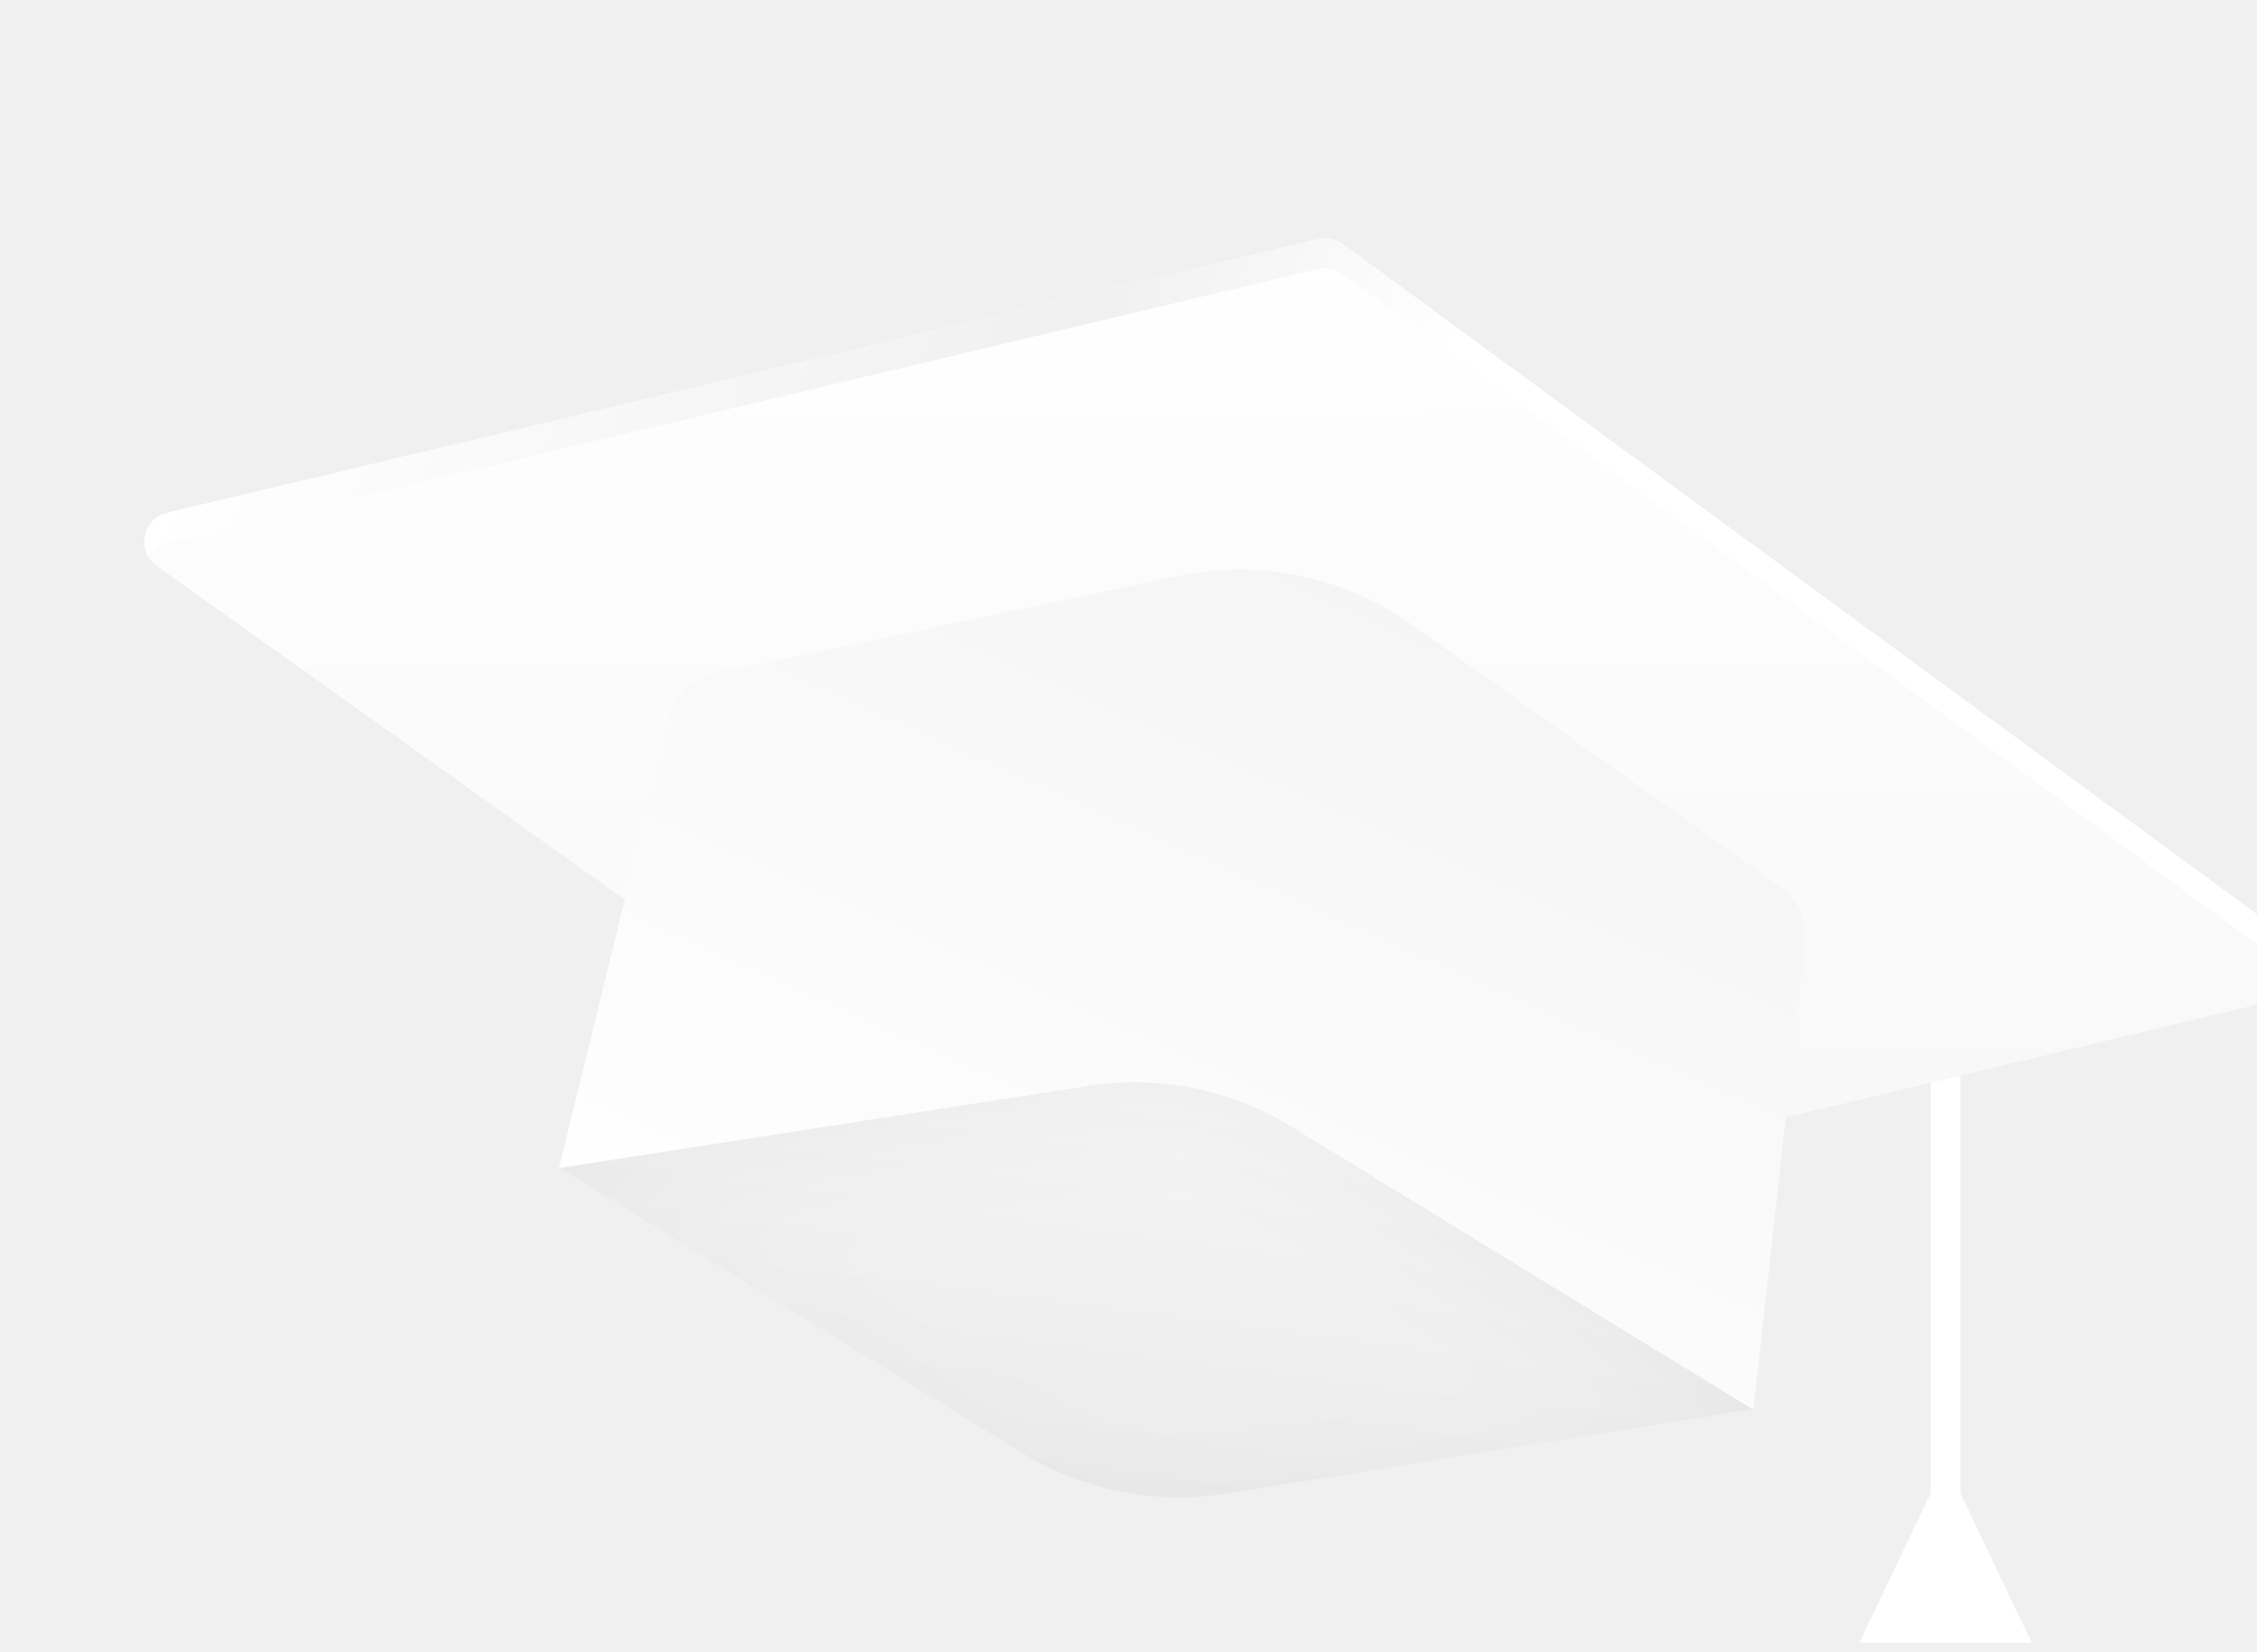
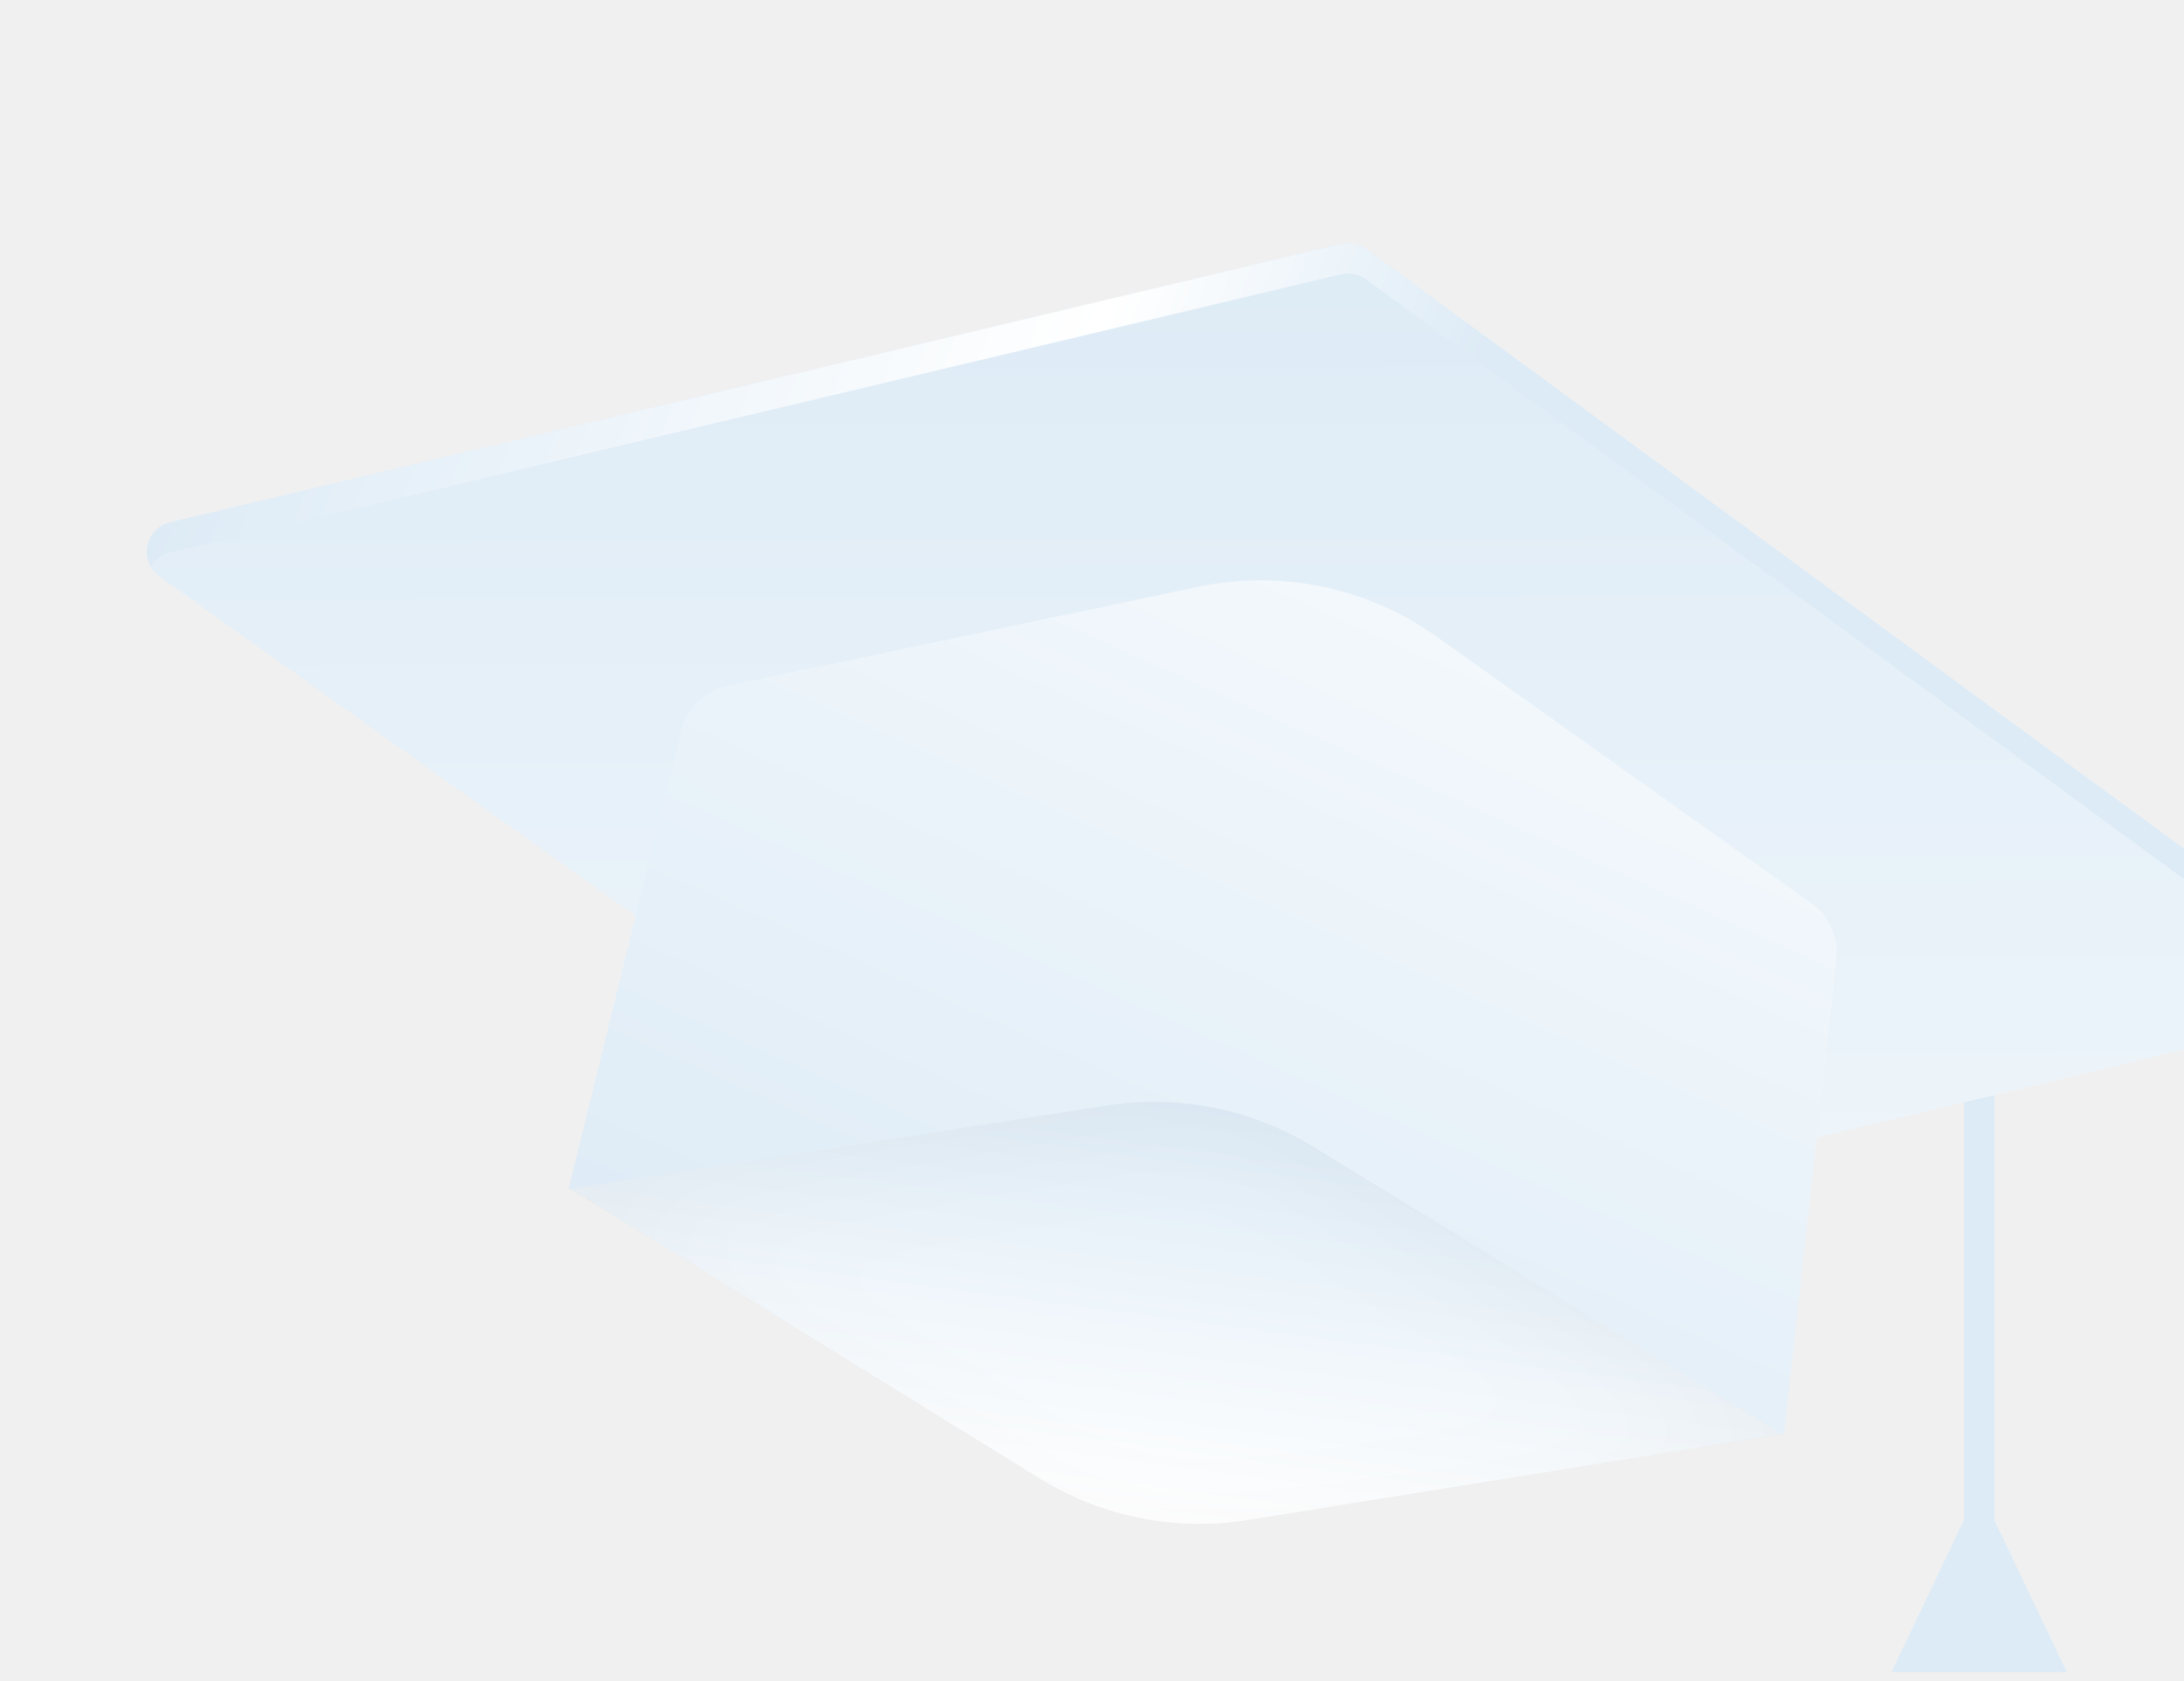
- <svg xmlns="http://www.w3.org/2000/svg" width="82" height="60" viewBox="0 0 82 60" fill="none">
-   <path d="M70.141 54.262L67.553 59.685L73.815 59.685L71.226 54.262L70.141 54.262ZM70.141 36.709L70.141 54.804L71.226 54.804L71.226 36.709L70.141 36.709Z" fill="white" />
-   <path d="M47.896 8.688C48.205 8.614 48.531 8.68 48.788 8.868L83.488 34.309C84.233 34.856 83.998 36.024 83.099 36.239L42.095 46.055C41.79 46.128 41.468 46.066 41.213 45.883L5.701 20.567C4.943 20.026 5.174 18.844 6.08 18.629L47.896 8.688Z" fill="url(#paint0_linear_4427_7653)" />
-   <path fill-rule="evenodd" clip-rule="evenodd" d="M48.788 8.869C48.531 8.681 48.205 8.615 47.895 8.689L6.08 18.629C5.334 18.806 5.046 19.638 5.389 20.228C5.527 19.984 5.762 19.79 6.08 19.714L47.895 9.773C48.205 9.7 48.531 9.766 48.788 9.954L83.488 35.395C83.617 35.489 83.716 35.602 83.788 35.726C84.042 35.278 83.97 34.664 83.488 34.31L48.788 8.869Z" fill="url(#paint1_linear_4427_7653)" />
-   <g filter="url(#filter0_i_4427_7653)">
-     <path d="M37.135 52.78L20.321 42.392L43.685 38.412L63.736 51.18L44.557 54.262C41.985 54.675 39.351 54.149 37.135 52.78Z" fill="url(#paint2_linear_4427_7653)" />
+ <svg xmlns="http://www.w3.org/2000/svg" width="78" height="60" viewBox="0 0 78 60" fill="none">
+   <path d="M70.141 54.285L67.553 59.708L73.815 59.708L71.226 54.285L70.141 54.285ZM70.141 36.732L70.141 54.827L71.226 54.827L71.226 36.732L70.141 36.732Z" fill="#DDEBF6" />
+   <path d="M47.895 8.711C48.205 8.638 48.531 8.704 48.788 8.892L83.488 34.333C84.233 34.879 83.998 36.047 83.099 36.262L42.095 46.078C41.79 46.151 41.468 46.089 41.213 45.907L5.701 20.59C4.943 20.05 5.174 18.867 6.08 18.652L47.895 8.711Z" fill="url(#paint0_linear_4691_18663)" />
+   <path fill-rule="evenodd" clip-rule="evenodd" d="M48.788 8.892C48.531 8.704 48.205 8.638 47.895 8.712L6.08 18.652C5.334 18.829 5.046 19.661 5.389 20.251C5.527 20.007 5.762 19.812 6.08 19.737L47.895 9.796C48.205 9.723 48.531 9.789 48.788 9.977L83.488 35.418C83.617 35.512 83.716 35.625 83.788 35.749C84.042 35.301 83.97 34.687 83.488 34.333L48.788 8.892Z" fill="url(#paint1_linear_4691_18663)" />
+   <g filter="url(#filter0_i_4691_18663)">
+     <path d="M37.135 52.803L20.321 42.416L43.685 38.436L63.736 51.203L44.557 54.285C41.985 54.698 39.351 54.172 37.135 52.803Z" fill="url(#paint2_linear_4691_18663)" />
  </g>
-   <path d="M24.322 26.075C24.521 25.265 25.166 24.641 25.982 24.469L42.789 20.932C45.752 20.308 48.842 20.952 51.31 22.708L64.692 32.228C65.334 32.685 65.678 33.453 65.591 34.235L63.705 51.222L46.89 40.921C44.698 39.578 42.101 39.057 39.56 39.452L20.307 42.441L24.322 26.075Z" fill="url(#paint3_linear_4427_7653)" />
+   <path d="M24.322 26.098C24.521 25.288 25.166 24.664 25.982 24.492L42.788 20.955C45.752 20.332 48.842 20.976 51.309 22.731L64.692 32.252C65.334 32.708 65.678 33.476 65.591 34.259L63.705 51.245L46.89 40.944C44.698 39.601 42.1 39.081 39.56 39.475L20.306 42.465L24.322 26.098Z" fill="url(#paint3_linear_4691_18663)" />
  <defs>
-     <filter id="filter0_i_4427_7653" x="20.321" y="38.412" width="43.415" height="17.072" filterUnits="userSpaceOnUse" color-interpolation-filters="sRGB">
+     <filter id="filter0_i_4691_18663" x="20.321" y="38.435" width="43.415" height="17.071" filterUnits="userSpaceOnUse" color-interpolation-filters="sRGB">
      <feFlood flood-opacity="0" result="BackgroundImageFix" />
      <feBlend mode="normal" in="SourceGraphic" in2="BackgroundImageFix" result="shape" />
      <feColorMatrix in="SourceAlpha" type="matrix" values="0 0 0 0 0 0 0 0 0 0 0 0 0 0 0 0 0 0 127 0" result="hardAlpha" />
      <feOffset dy="1.085" />
      <feGaussianBlur stdDeviation="2.169" />
      <feComposite in2="hardAlpha" operator="arithmetic" k2="-1" k3="1" />
      <feColorMatrix type="matrix" values="0 0 0 0 0 0 0 0 0 0 0 0 0 0 0 0 0 0 0.03 0" />
-       <feBlend mode="normal" in2="shape" result="effect1_innerShadow_4427_7653" />
+       <feBlend mode="normal" in2="shape" result="effect1_innerShadow_4691_18663" />
    </filter>
-     <linearGradient id="paint0_linear_4427_7653" x1="47.54" y1="7.929" x2="47.706" y2="77.788" gradientUnits="userSpaceOnUse">
-       <stop stop-color="white" />
-       <stop offset="1" stop-color="#F0F0F0" />
-     </linearGradient>
-     <linearGradient id="paint1_linear_4427_7653" x1="77.784" y1="12.664" x2="16.706" y2="-10.752" gradientUnits="userSpaceOnUse">
-       <stop stop-color="white" />
-       <stop offset="0.354" stop-color="white" />
-       <stop offset="0.555" stop-color="#F0F0F0" />
+     <linearGradient id="paint0_linear_4691_18663" x1="47.54" y1="7.953" x2="47.706" y2="77.812" gradientUnits="userSpaceOnUse">
+       <stop stop-color="#DDEBF6" />
      <stop offset="1" stop-color="white" />
    </linearGradient>
-     <linearGradient id="paint2_linear_4427_7653" x1="42.029" y1="38.412" x2="39.947" y2="54.071" gradientUnits="userSpaceOnUse">
-       <stop stop-color="#F6F6F6" />
-       <stop offset="1" stop-color="#EBEBEB" />
+     <linearGradient id="paint1_linear_4691_18663" x1="77.784" y1="12.687" x2="16.706" y2="-10.729" gradientUnits="userSpaceOnUse">
+       <stop stop-color="#DDEBF6" />
+       <stop offset="0.354" stop-color="#DDEBF6" />
+       <stop offset="0.555" stop-color="white" />
+       <stop offset="1" stop-color="#DDEBF6" />
    </linearGradient>
-     <linearGradient id="paint3_linear_4427_7653" x1="18.883" y1="46.292" x2="40.686" y2="-2.398" gradientUnits="userSpaceOnUse">
-       <stop offset="0.029" stop-color="white" />
-       <stop offset="1" stop-color="#F0F0F0" />
+     <linearGradient id="paint2_linear_4691_18663" x1="42.029" y1="38.435" x2="39.947" y2="54.094" gradientUnits="userSpaceOnUse">
+       <stop stop-color="#DDEBF6" />
+       <stop offset="1" stop-color="white" />
+     </linearGradient>
+     <linearGradient id="paint3_linear_4691_18663" x1="18.883" y1="46.316" x2="40.686" y2="-2.375" gradientUnits="userSpaceOnUse">
+       <stop offset="0.029" stop-color="#DDEBF6" />
+       <stop offset="1" stop-color="white" />
    </linearGradient>
  </defs>
</svg>
